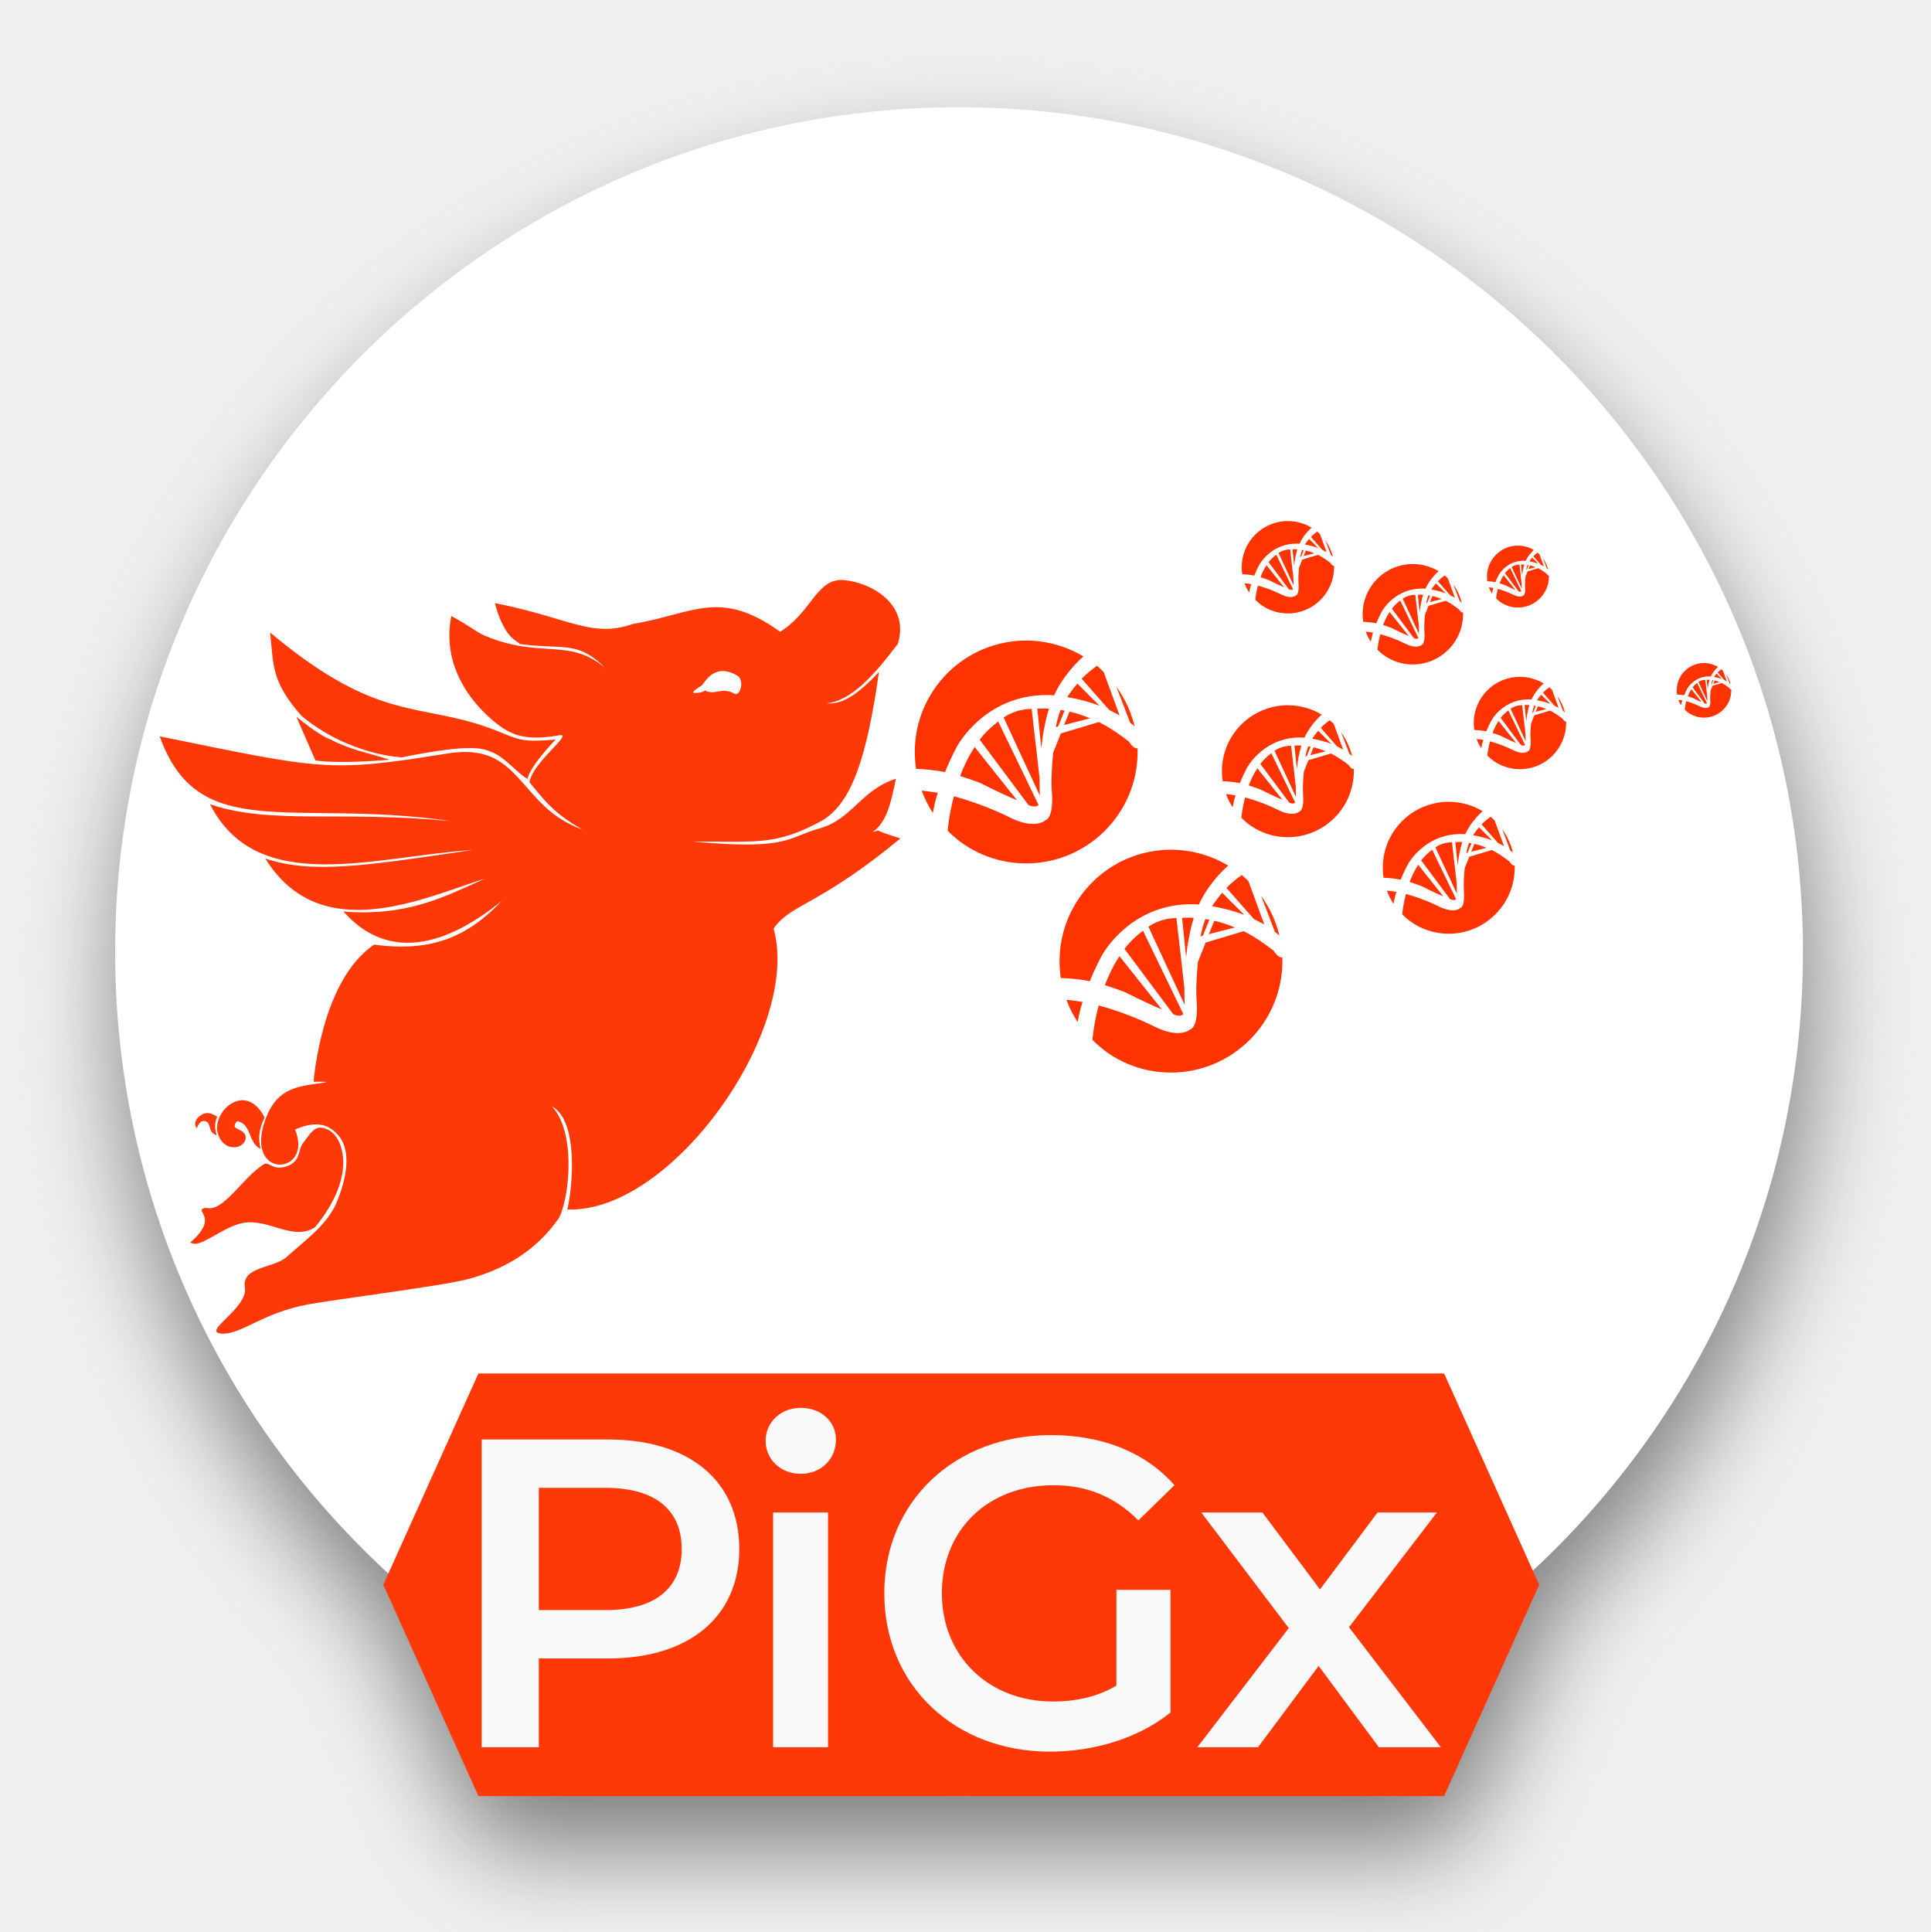
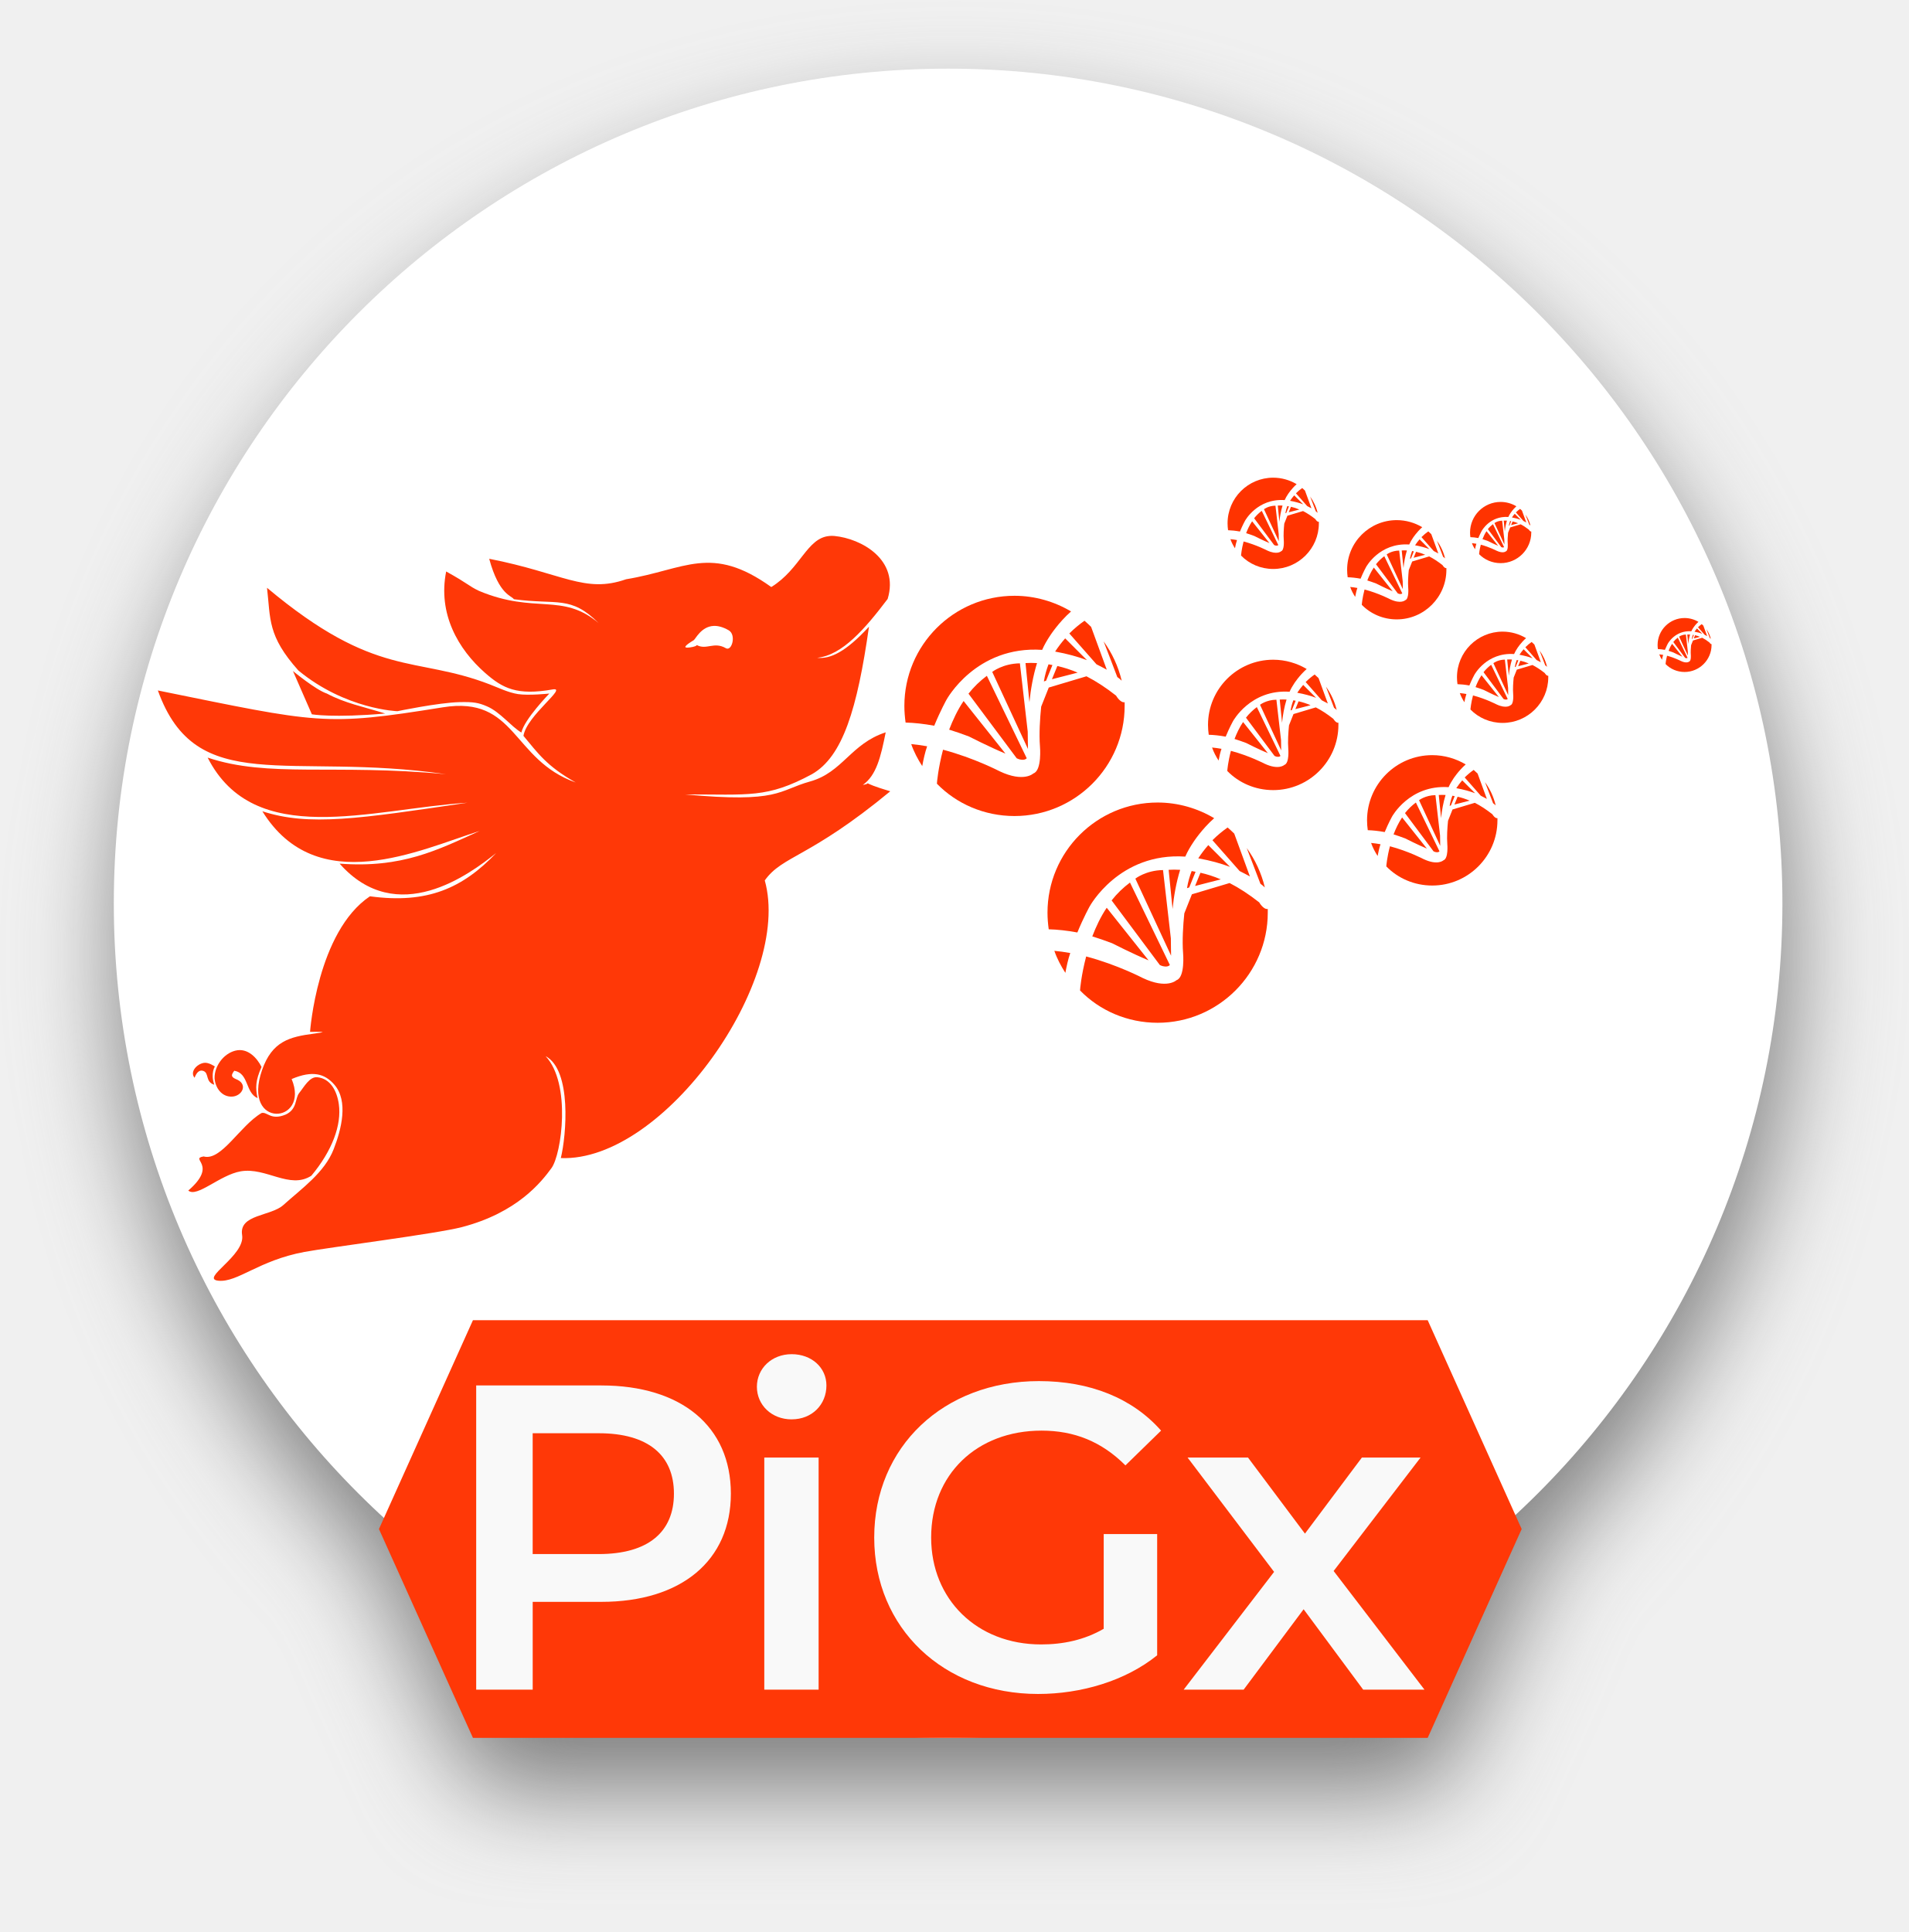
- <svg xmlns="http://www.w3.org/2000/svg" version="1.1" id="svg4485" xml:space="preserve" width="102.199" height="102.244" viewBox="0 0 102.199 102.244">
+ <svg xmlns="http://www.w3.org/2000/svg" version="1.1" id="svg4485" xml:space="preserve" width="102.199" height="103.444" viewBox="0 0 102.199 103.444">
  <defs id="defs4489">
    <clipPath clipPathUnits="userSpaceOnUse" id="clipPath4501">
      <path d="M 0,0 H 124.992 V 144 H 0 Z" id="path4499" style="clip-rule:evenodd" />
    </clipPath>
    <clipPath clipPathUnits="userSpaceOnUse" id="clipPath4525">
      <path d="M 0,0 H 100 V 125 H 0 Z" id="path4523" />
    </clipPath>
    <clipPath clipPathUnits="userSpaceOnUse" id="clipPath4545">
      <path d="M 0,0 H 100 V 125 H 0 Z" id="path4543" />
    </clipPath>
    <clipPath clipPathUnits="userSpaceOnUse" id="clipPath4561">
      <path d="M 0,0 H 100 V 125 H 0 Z" id="path4559" />
    </clipPath>
    <clipPath clipPathUnits="userSpaceOnUse" id="clipPath4577">
      <path d="M 0,0 H 100 V 125 H 0 Z" id="path4575" />
    </clipPath>
    <clipPath clipPathUnits="userSpaceOnUse" id="clipPath4593">
      <path d="M 0,0 H 100 V 125 H 0 Z" id="path4591" />
    </clipPath>
    <clipPath clipPathUnits="userSpaceOnUse" id="clipPath4609">
      <path d="M 0,0 H 100 V 125 H 0 Z" id="path4607" />
    </clipPath>
    <clipPath clipPathUnits="userSpaceOnUse" id="clipPath4625">
      <path d="M 0,0 H 100 V 125 H 0 Z" id="path4623" />
    </clipPath>
    <clipPath clipPathUnits="userSpaceOnUse" id="clipPath4641">
      <path d="M 0,0 H 100 V 125 H 0 Z" id="path4639" />
    </clipPath>
    <clipPath clipPathUnits="userSpaceOnUse" id="clipPath4657">
      <path d="M 0,0 H 100 V 125 H 0 Z" id="path4655" />
    </clipPath>
    <clipPath clipPathUnits="userSpaceOnUse" id="clipPath4673">
      <path d="M 0,0 H 100 V 125 H 0 Z" id="path4671" />
    </clipPath>
    <filter style="color-interpolation-filters:sRGB" id="filter5085" x="-0.072" width="1.144" y="-0.072" height="1.144">
      <feGaussianBlur stdDeviation="2.681" id="feGaussianBlur5087" />
    </filter>
  </defs>
-   <g id="g4493" transform="matrix(1.333333,0,0,-1.333333,-32.45007,181.1392)">
+   <g id="g4493" transform="matrix(1.333333,0,0,-1.333333,-32.45007,179.1392)">
    <g id="g4495">
      <g id="g4497" clip-path="url(#clipPath4501)">
        <path style="fill:#7d7d7d;fill-opacity:1;fill-rule:evenodd;stroke:none;stroke-width:1.333;filter:url(#filter5085)" d="m 94.143,99.246 c -24.652,0 -44.666,20.025 -44.666,44.689 0,13.016 5.576,24.736 14.465,32.906 l -0.27,0.598 5.031,11.184 h 25.439 25.676 l 5.031,-11.184 -0.34,-0.758 c 8.789,-8.163 14.299,-19.813 14.299,-32.746 0,-24.665 -20.014,-44.689 -44.666,-44.689 z" transform="matrix(0.75,0,0,-0.75,-7.94473,203.9638)" id="path4515-7" />
        <path d="m 62.407,131.598 c 18.489,0 33.5,-15.018 33.5,-33.517 0,-18.498 -15.011,-33.516 -33.5,-33.516 -18.489,0 -33.5,15.018 -33.5,33.516 0,18.498 15.011,33.517 33.5,33.517 z" style="fill:#ffffff;fill-opacity:1;fill-rule:evenodd;stroke:none" id="path4515" />
        <g id="g4517" transform="matrix(0.333111,0,0,0.333111,28.907,114.591)">
          <g id="g4519" transform="translate(0,-125)">
            <g id="g4521" />
            <g id="g4535">
              <g clip-path="url(#clipPath4525)" id="g4533">
                <path d="m 86.281,119.719 c -2.749,-0.216 -3.496,-3.985 -7.031,-6.156 -7.259,5.207 -10.39,2.1 -17.5,0.937 -4.99,-1.75 -7.622,0.733 -16.5,2.469 1.202,-4.429 2.752,-4.454 2.969,-4.875 5.266,-0.712 6.83,0.493 10.219,-2.875 -4.399,3.716 -7.652,1.045 -14.406,3.875 -1.336,0.635 -1.171,0.793 -3.969,2.344 -1.015,-5.093 1.431,-9.368 4.719,-12.25 2.092,-1.835 3.824,-2.732 8.125,-1.969 1.863,0.33 -3.144,-3.145 -3.527,-5.598 C 51.084,93.591 52.157,91.974 55.683,90 47.947,92.732 48.55,100.494 39.656,99.062 25.345,96.759 24.79,97.138 5.312,101.094 9.957,88.16 21.012,93.746 40.031,91 26.422,92.271 18.665,90.54 11.312,93 16.943,81.932 30.938,86.796 42.625,87.562 29.625,85.635 23.525,84.689 17.906,86.531 24.491,75.904 36.859,81.872 44.094,84.156 38.992,81.847 34.737,79.649 27.219,80.219 34.142,72.393 42.913,78.949 46.094,81.5 42.091,77.298 37.828,75.331 30.875,76.281 24.515,72.012 23.656,59.938 23.656,59.938 c 0,0 1.367,0.03 1.531,-0.031 -0.091,-0.038 -0.392,-0.096 -1.094,-0.188 -2.897,-0.379 -5.013,-0.914 -6.219,-4.375 -2.504,-7.185 5.838,-6.524 3.562,-1.094 2.566,1.09 4.018,0.628 5.156,-0.688 1.7,-1.965 0.854,-5.359 -0.094,-7.781 -1.098,-2.806 -3.826,-4.707 -6.062,-6.719 -1.531,-1.377 -5.375,-1.105 -4.969,-3.625 0.4,-2.483 -5.156,-5.284 -2.844,-5.5 2.312,-0.216 4.825,2.439 10.344,3.469 2.962,0.553 15.91,2.192 18.978,2.991 6.701,1.745 9.593,5.447 10.812,7.116 1.219,1.669 2.409,10.17 -0.705,13.495 3.174,-1.702 2.499,-9.552 1.831,-12.285 12.45,-0.499 27.938,21.485 24.585,33.471 2.144,3.017 5.363,2.678 15.124,10.743 -4.18,1.258 -1.854,1.013 -3.302,0.771 1.628,1.154 2.157,3.341 2.754,6.338 -4.197,-1.361 -5.192,-4.829 -9.108,-5.921 -3.917,-1.092 -3.641,-2.624 -15.094,-1.562 7.737,0.008 9.891,-0.484 15.312,2.438 3.714,2.121 5.462,7.854 6.875,17.781 -2.807,-3.046 -4.655,-3.918 -6.25,-3.75 3.037,0.301 5.79,3.515 8.5,7.094 1.435,4.709 -3.143,7.287 -6.438,7.594 -0.203,0.019 -0.379,0.014 -0.562,0 z m -67.812,-6.25 c 0.435,-3.783 0.044,-5.778 3.781,-9.969 5.716,-4.708 11.938,-4.906 11.938,-4.906 0,0 4.966,1.038 7.5,1.094 1.689,0.037 2.259,-0.069 3.277,-0.5 1.606,-0.68 2.943,-2.461 4.165,-3.165 0.351,1.591 3.37,4.697 3.37,4.697 0,0 -2.53,-0.262 -3.781,-0.063 -1.171,0.187 -2.266,0.727 -3.375,1.157 -9.105,3.527 -13.689,0.614 -26.875,11.656 z m 53.844,-4.594 c 0.504,0.022 1.115,-0.125 1.812,-0.531 0.938,-0.547 0.37,-2.57 -0.344,-2.156 -1.439,0.833 -2.326,-0.247 -3.5,0.375 -0.047,-0.088 -0.261,-0.201 -0.844,-0.282 -0.943,-0.131 -0.568,0.249 0.469,0.875 0.21,0.127 0.893,1.653 2.406,1.719 z m -50.719,-5.437 2.281,-5.219 c 0,0 2.553,-0.451 8.844,0.094 -2.634,0.827 -4.85,1.239 -7.031,2.406 -1.341,0.439 -4.094,2.719 -4.094,2.719 z m 2.938,-48.969 c -0.937,0.095 -1.596,-1.171 -2.188,-1.906 -0.513,-0.638 -0.213,-1.945 -1.625,-2.594 -1.797,-0.745 -2.203,0.361 -2.906,0.188 -2.63,-1.548 -4.859,-5.834 -6.991,-5.237 -1.748,-0.306 1.814,-0.96 -1.844,-4.112 1.036,-0.9 3.806,1.884 6.321,2.317 3.057,0.526 5.905,-2.215 8.513,-0.531 2.524,3.022 3.663,6.131 3.312,8.625 -0.223,1.589 -1.003,3.089 -2.594,3.25 z" style="fill:#ff3300;fill-opacity:0.97;fill-rule:nonzero;stroke:none" id="path4527" />
                <path d="m 17.334,51.941 c -1.508,0.694 -1.037,3.006 -2.813,3.31 -0.533,-0.674 -0.222,-0.832 0.373,-1.082 1.294,-0.622 0.536,-2 -0.666,-2.038 -1.202,-0.038 -1.988,1.026 -2.082,2.214 -0.024,1.468 1.069,2.953 2.484,3.323 1.51,0.395 2.655,-0.9 3.178,-1.961 -0.734,-1.639 -0.748,-2.529 -0.475,-3.766 z" style="fill:#ff3300;fill-opacity:0.97;fill-rule:nonzero;stroke:none" id="path4529" />
                <path d="m 10.868,56.202 c 0.565,0.092 1.315,-0.44 1.315,-0.44 0,0 -0.543,-0.81 -0.073,-2.2 -1.095,0.351 -0.613,1.377 -1.279,1.65 -0.413,0.169 -0.805,-0.025 -1.096,-0.807 -0.587,0.692 0.239,1.651 1.133,1.797 z" style="fill:#ff3300;fill-opacity:0.97;fill-rule:nonzero;stroke:none" id="path4531" />
              </g>
            </g>
          </g>
        </g>
        <g id="g4537" transform="matrix(0.058176,0,0,0.058176,72.552,108.153)">
          <g id="g4539" transform="translate(0,-125)">
            <g id="g4541" />
            <g id="g4551">
              <g clip-path="url(#clipPath4545)" id="g4549">
                <path d="M 40.9,88.9 55.5,57.4 c 0,1.5 -0.1,4 -0.1,7.1 l -3.2,27.9 c -7,-0.1 -11.3,-3.5 -11.3,-3.5 z m 18.3,3.6 c -1.7,0.1 -3.3,0.1 -4.7,0 l 1.6,-16 c 0.5,5.2 1.5,10.8 3.1,16 z M 23.3,65.3 c 2.6,-0.8 5.2,-1.7 8.1,-2.8 0,0 8.4,-4.3 14.9,-7 L 29.2,77 C 26.7,73.3 24.8,69.2 23.3,65.3 Z m -11,-14.9 c 0.5,2.7 1.1,5.5 2,8.1 -2.2,0.4 -4.4,0.7 -6.5,0.9 1.1,-3.2 2.7,-6.2 4.5,-9 z m 39.6,2.8 c 0,0 2.1,-0.7 3.1,0.4 L 38.7,87.3 C 35.9,85.2 33.4,82.8 31.2,80 L 50.9,53.6 c 0.4,-0.2 0.7,-0.3 1,-0.4 z m 41.9,32.1 c -1.4,5.9 -4,11.4 -7.4,16.1 2,-5.1 4.1,-10.7 5.6,-14.6 0.6,-0.4 1.3,-1 1.8,-1.5 z m -2.3,-6.1 c -4.2,3.3 -8.2,5.9 -12.1,7.9 L 64,82.5 60.9,74.7 C 60.4,69.8 60,63.6 60.4,58.5 c 0,0 0.9,-9.9 -2.7,-11.1 0,0 -3.9,-3.8 -13.8,0.9 0,0 -10.3,5.4 -23.1,8.8 C 18.8,49.5 18.3,43.7 18.3,43.2 26.3,35 37.6,30 50,30 c 24.8,0 45,20.2 45,45 0,0.5 0,1 0,1.5 -1.8,-0.3 -3.5,2.7 -3.5,2.7 z M 61.3,97.9 c 0.9,2.1 2.1,4.1 3.3,5.9 0,0 3.4,5.3 8.5,9.8 C 66.4,117.6 58.4,120 50,120 25.1,120 5,99.8 5,75 5,72.6 5.2,70.4 5.5,68.2 9,68.1 12.9,67.7 17.2,66.9 c 2.6,6.3 5,10.6 5,10.6 0,0 12,22.2 39.1,20.4 z M 62,85 l 0.9,0.3 2.6,6.4 c -0.6,0.1 -1,0.2 -1.6,0.3 -0.8,-2.1 -1.5,-4.5 -1.9,-7 z m 5.5,6.3 -2.2,-5.4 10.5,2.7 c -2.8,1.2 -5.6,2.1 -8.3,2.7 z m 3.2,11.3 c -1.4,-1.6 -2.8,-3.4 -4.1,-5.4 5,-0.9 9.3,-2.1 13,-3.5 z m 17,-12.8 -6.4,17.5 c -0.9,0.9 -1.8,1.7 -2.7,2.5 -2,-1.4 -4.1,-3.1 -6.2,-5.2 L 83.5,92 c 1.6,-0.8 3.1,-1.6 4.2,-2.2 z" style="fill:#ff3300;fill-opacity:1;fill-rule:nonzero;stroke:none" id="path4547" />
              </g>
            </g>
          </g>
        </g>
        <g id="g4553" transform="matrix(0.058176,0,0,0.058176,78.9376,104.321)">
          <g id="g4555" transform="translate(0,-125)">
            <g id="g4557" />
            <g id="g4567">
              <g clip-path="url(#clipPath4561)" id="g4565">
                <path d="M 40.9,88.9 55.5,57.4 c 0,1.5 -0.1,4 -0.1,7.1 l -3.2,27.9 c -7,-0.1 -11.3,-3.5 -11.3,-3.5 z m 18.3,3.6 c -1.7,0.1 -3.3,0.1 -4.7,0 l 1.6,-16 c 0.5,5.2 1.5,10.8 3.1,16 z M 23.3,65.3 c 2.6,-0.8 5.2,-1.7 8.1,-2.8 0,0 8.4,-4.3 14.9,-7 L 29.2,77 C 26.7,73.3 24.8,69.2 23.3,65.3 Z m -11,-14.9 c 0.5,2.7 1.1,5.5 2,8.1 -2.2,0.4 -4.4,0.7 -6.5,0.9 1.1,-3.2 2.7,-6.2 4.5,-9 z m 39.6,2.8 c 0,0 2.1,-0.7 3.1,0.4 L 38.7,87.3 C 35.9,85.2 33.4,82.8 31.2,80 L 50.9,53.6 c 0.4,-0.2 0.7,-0.3 1,-0.4 z m 41.9,32.1 c -1.4,5.9 -4,11.4 -7.4,16.1 2,-5.1 4.1,-10.7 5.6,-14.6 0.6,-0.4 1.3,-1 1.8,-1.5 z m -2.3,-6.1 c -4.2,3.3 -8.2,5.9 -12.1,7.9 L 64,82.5 60.9,74.7 C 60.4,69.8 60,63.6 60.4,58.5 c 0,0 0.9,-9.9 -2.7,-11.1 0,0 -3.9,-3.8 -13.8,0.9 0,0 -10.3,5.4 -23.1,8.8 C 18.8,49.5 18.3,43.7 18.3,43.2 26.3,35 37.6,30 50,30 c 24.8,0 45,20.2 45,45 0,0.5 0,1 0,1.5 -1.8,-0.3 -3.5,2.7 -3.5,2.7 z M 61.3,97.9 c 0.9,2.1 2.1,4.1 3.3,5.9 0,0 3.4,5.3 8.5,9.8 C 66.4,117.6 58.4,120 50,120 25.1,120 5,99.8 5,75 5,72.6 5.2,70.4 5.5,68.2 9,68.1 12.9,67.7 17.2,66.9 c 2.6,6.3 5,10.6 5,10.6 0,0 12,22.2 39.1,20.4 z M 62,85 l 0.9,0.3 2.6,6.4 c -0.6,0.1 -1,0.2 -1.6,0.3 -0.8,-2.1 -1.5,-4.5 -1.9,-7 z m 5.5,6.3 -2.2,-5.4 10.5,2.7 c -2.8,1.2 -5.6,2.1 -8.3,2.7 z m 3.2,11.3 c -1.4,-1.6 -2.8,-3.4 -4.1,-5.4 5,-0.9 9.3,-2.1 13,-3.5 z m 17,-12.8 -6.4,17.5 c -0.9,0.9 -1.8,1.7 -2.7,2.5 -2,-1.4 -4.1,-3.1 -6.2,-5.2 L 83.5,92 c 1.6,-0.8 3.1,-1.6 4.2,-2.2 z" style="fill:#ff3300;fill-opacity:1;fill-rule:nonzero;stroke:none" id="path4563" />
              </g>
            </g>
          </g>
        </g>
        <g id="g4569" transform="matrix(0.024073,0,0,0.024073,90.7746,109.657)">
          <g id="g4571" transform="translate(0,-125)">
            <g id="g4573" />
            <g id="g4583">
              <g clip-path="url(#clipPath4577)" id="g4581">
                <path d="M 40.9,88.9 55.5,57.4 c 0,1.5 -0.1,4 -0.1,7.1 l -3.2,27.9 c -7,-0.1 -11.3,-3.5 -11.3,-3.5 z m 18.3,3.6 c -1.7,0.1 -3.3,0.1 -4.7,0 l 1.6,-16 c 0.5,5.2 1.5,10.8 3.1,16 z M 23.3,65.3 c 2.6,-0.8 5.2,-1.7 8.1,-2.8 0,0 8.4,-4.3 14.9,-7 L 29.2,77 C 26.7,73.3 24.8,69.2 23.3,65.3 Z m -11,-14.9 c 0.5,2.7 1.1,5.5 2,8.1 -2.2,0.4 -4.4,0.7 -6.5,0.9 1.1,-3.2 2.7,-6.2 4.5,-9 z m 39.6,2.8 c 0,0 2.1,-0.7 3.1,0.4 L 38.7,87.3 C 35.9,85.2 33.4,82.8 31.2,80 L 50.9,53.6 c 0.4,-0.2 0.7,-0.3 1,-0.4 z m 41.9,32.1 c -1.4,5.9 -4,11.4 -7.4,16.1 2,-5.1 4.1,-10.7 5.6,-14.6 0.6,-0.4 1.3,-1 1.8,-1.5 z m -2.3,-6.1 c -4.2,3.3 -8.2,5.9 -12.1,7.9 L 64,82.5 60.9,74.7 C 60.4,69.8 60,63.6 60.4,58.5 c 0,0 0.9,-9.9 -2.7,-11.1 0,0 -3.9,-3.8 -13.8,0.9 0,0 -10.3,5.4 -23.1,8.8 C 18.8,49.5 18.3,43.7 18.3,43.2 26.3,35 37.6,30 50,30 c 24.8,0 45,20.2 45,45 0,0.5 0,1 0,1.5 -1.8,-0.3 -3.5,2.7 -3.5,2.7 z M 61.3,97.9 c 0.9,2.1 2.1,4.1 3.3,5.9 0,0 3.4,5.3 8.5,9.8 C 66.4,117.6 58.4,120 50,120 25.1,120 5,99.8 5,75 5,72.6 5.2,70.4 5.5,68.2 9,68.1 12.9,67.7 17.2,66.9 c 2.6,6.3 5,10.6 5,10.6 0,0 12,22.2 39.1,20.4 z M 62,85 l 0.9,0.3 2.6,6.4 c -0.6,0.1 -1,0.2 -1.6,0.3 -0.8,-2.1 -1.5,-4.5 -1.9,-7 z m 5.5,6.3 -2.2,-5.4 10.5,2.7 c -2.8,1.2 -5.6,2.1 -8.3,2.7 z m 3.2,11.3 c -1.4,-1.6 -2.8,-3.4 -4.1,-5.4 5,-0.9 9.3,-2.1 13,-3.5 z m 17,-12.8 -6.4,17.5 c -0.9,0.9 -1.8,1.7 -2.7,2.5 -2,-1.4 -4.1,-3.1 -6.2,-5.2 L 83.5,92 c 1.6,-0.8 3.1,-1.6 4.2,-2.2 z" style="fill:#ff3300;fill-opacity:1;fill-rule:nonzero;stroke:none" id="path4579" />
              </g>
            </g>
          </g>
        </g>
        <g id="g4585" transform="matrix(0.027311,0,0,0.027311,83.2279,114.335)">
          <g id="g4587" transform="translate(0,-125)">
            <g id="g4589" />
            <g id="g4599">
              <g clip-path="url(#clipPath4593)" id="g4597">
                <path d="M 40.9,88.9 55.5,57.4 c 0,1.5 -0.1,4 -0.1,7.1 l -3.2,27.9 c -7,-0.1 -11.3,-3.5 -11.3,-3.5 z m 18.3,3.6 c -1.7,0.1 -3.3,0.1 -4.7,0 l 1.6,-16 c 0.5,5.2 1.5,10.8 3.1,16 z M 23.3,65.3 c 2.6,-0.8 5.2,-1.7 8.1,-2.8 0,0 8.4,-4.3 14.9,-7 L 29.2,77 C 26.7,73.3 24.8,69.2 23.3,65.3 Z m -11,-14.9 c 0.5,2.7 1.1,5.5 2,8.1 -2.2,0.4 -4.4,0.7 -6.5,0.9 1.1,-3.2 2.7,-6.2 4.5,-9 z m 39.6,2.8 c 0,0 2.1,-0.7 3.1,0.4 L 38.7,87.3 C 35.9,85.2 33.4,82.8 31.2,80 L 50.9,53.6 c 0.4,-0.2 0.7,-0.3 1,-0.4 z m 41.9,32.1 c -1.4,5.9 -4,11.4 -7.4,16.1 2,-5.1 4.1,-10.7 5.6,-14.6 0.6,-0.4 1.3,-1 1.8,-1.5 z m -2.3,-6.1 c -4.2,3.3 -8.2,5.9 -12.1,7.9 L 64,82.5 60.9,74.7 C 60.4,69.8 60,63.6 60.4,58.5 c 0,0 0.9,-9.9 -2.7,-11.1 0,0 -3.9,-3.8 -13.8,0.9 0,0 -10.3,5.4 -23.1,8.8 C 18.8,49.5 18.3,43.7 18.3,43.2 26.3,35 37.6,30 50,30 c 24.8,0 45,20.2 45,45 0,0.5 0,1 0,1.5 -1.8,-0.3 -3.5,2.7 -3.5,2.7 z M 61.3,97.9 c 0.9,2.1 2.1,4.1 3.3,5.9 0,0 3.4,5.3 8.5,9.8 C 66.4,117.6 58.4,120 50,120 25.1,120 5,99.8 5,75 5,72.6 5.2,70.4 5.5,68.2 9,68.1 12.9,67.7 17.2,66.9 c 2.6,6.3 5,10.6 5,10.6 0,0 12,22.2 39.1,20.4 z M 62,85 l 0.9,0.3 2.6,6.4 c -0.6,0.1 -1,0.2 -1.6,0.3 -0.8,-2.1 -1.5,-4.5 -1.9,-7 z m 5.5,6.3 -2.2,-5.4 10.5,2.7 c -2.8,1.2 -5.6,2.1 -8.3,2.7 z m 3.2,11.3 c -1.4,-1.6 -2.8,-3.4 -4.1,-5.4 5,-0.9 9.3,-2.1 13,-3.5 z m 17,-12.8 -6.4,17.5 c -0.9,0.9 -1.8,1.7 -2.7,2.5 -2,-1.4 -4.1,-3.1 -6.2,-5.2 L 83.5,92 c 1.6,-0.8 3.1,-1.6 4.2,-2.2 z" style="fill:#ff3300;fill-opacity:1;fill-rule:nonzero;stroke:none" id="path4595" />
              </g>
            </g>
          </g>
        </g>
        <g id="g4601" transform="matrix(0.044286,0,0,0.044286,78.2072,113.689)">
          <g id="g4603" transform="translate(0,-125)">
            <g id="g4605" />
            <g id="g4615">
              <g clip-path="url(#clipPath4609)" id="g4613">
                <path d="M 40.9,88.9 55.5,57.4 c 0,1.5 -0.1,4 -0.1,7.1 l -3.2,27.9 c -7,-0.1 -11.3,-3.5 -11.3,-3.5 z m 18.3,3.6 c -1.7,0.1 -3.3,0.1 -4.7,0 l 1.6,-16 c 0.5,5.2 1.5,10.8 3.1,16 z M 23.3,65.3 c 2.6,-0.8 5.2,-1.7 8.1,-2.8 0,0 8.4,-4.3 14.9,-7 L 29.2,77 C 26.7,73.3 24.8,69.2 23.3,65.3 Z m -11,-14.9 c 0.5,2.7 1.1,5.5 2,8.1 -2.2,0.4 -4.4,0.7 -6.5,0.9 1.1,-3.2 2.7,-6.2 4.5,-9 z m 39.6,2.8 c 0,0 2.1,-0.7 3.1,0.4 L 38.7,87.3 C 35.9,85.2 33.4,82.8 31.2,80 L 50.9,53.6 c 0.4,-0.2 0.7,-0.3 1,-0.4 z m 41.9,32.1 c -1.4,5.9 -4,11.4 -7.4,16.1 2,-5.1 4.1,-10.7 5.6,-14.6 0.6,-0.4 1.3,-1 1.8,-1.5 z m -2.3,-6.1 c -4.2,3.3 -8.2,5.9 -12.1,7.9 L 64,82.5 60.9,74.7 C 60.4,69.8 60,63.6 60.4,58.5 c 0,0 0.9,-9.9 -2.7,-11.1 0,0 -3.9,-3.8 -13.8,0.9 0,0 -10.3,5.4 -23.1,8.8 C 18.8,49.5 18.3,43.7 18.3,43.2 26.3,35 37.6,30 50,30 c 24.8,0 45,20.2 45,45 0,0.5 0,1 0,1.5 -1.8,-0.3 -3.5,2.7 -3.5,2.7 z M 61.3,97.9 c 0.9,2.1 2.1,4.1 3.3,5.9 0,0 3.4,5.3 8.5,9.8 C 66.4,117.6 58.4,120 50,120 25.1,120 5,99.8 5,75 5,72.6 5.2,70.4 5.5,68.2 9,68.1 12.9,67.7 17.2,66.9 c 2.6,6.3 5,10.6 5,10.6 0,0 12,22.2 39.1,20.4 z M 62,85 l 0.9,0.3 2.6,6.4 c -0.6,0.1 -1,0.2 -1.6,0.3 -0.8,-2.1 -1.5,-4.5 -1.9,-7 z m 5.5,6.3 -2.2,-5.4 10.5,2.7 c -2.8,1.2 -5.6,2.1 -8.3,2.7 z m 3.2,11.3 c -1.4,-1.6 -2.8,-3.4 -4.1,-5.4 5,-0.9 9.3,-2.1 13,-3.5 z m 17,-12.8 -6.4,17.5 c -0.9,0.9 -1.8,1.7 -2.7,2.5 -2,-1.4 -4.1,-3.1 -6.2,-5.2 L 83.5,92 c 1.6,-0.8 3.1,-1.6 4.2,-2.2 z" style="fill:#ff3300;fill-opacity:1;fill-rule:nonzero;stroke:none" id="path4611" />
              </g>
            </g>
          </g>
        </g>
        <g id="g4617" transform="matrix(0.098272,0,0,0.098272,60.1593,110.921)">
          <g id="g4619" transform="translate(0,-125)">
            <g id="g4621" />
            <g id="g4631">
              <g clip-path="url(#clipPath4625)" id="g4629">
                <path d="M 40.9,88.9 55.5,57.4 c 0,1.5 -0.1,4 -0.1,7.1 l -3.2,27.9 c -7,-0.1 -11.3,-3.5 -11.3,-3.5 z m 18.3,3.6 c -1.7,0.1 -3.3,0.1 -4.7,0 l 1.6,-16 c 0.5,5.2 1.5,10.8 3.1,16 z M 23.3,65.3 c 2.6,-0.8 5.2,-1.7 8.1,-2.8 0,0 8.4,-4.3 14.9,-7 L 29.2,77 C 26.7,73.3 24.8,69.2 23.3,65.3 Z m -11,-14.9 c 0.5,2.7 1.1,5.5 2,8.1 -2.2,0.4 -4.4,0.7 -6.5,0.9 1.1,-3.2 2.7,-6.2 4.5,-9 z m 39.6,2.8 c 0,0 2.1,-0.7 3.1,0.4 L 38.7,87.3 C 35.9,85.2 33.4,82.8 31.2,80 L 50.9,53.6 c 0.4,-0.2 0.7,-0.3 1,-0.4 z m 41.9,32.1 c -1.4,5.9 -4,11.4 -7.4,16.1 2,-5.1 4.1,-10.7 5.6,-14.6 0.6,-0.4 1.3,-1 1.8,-1.5 z m -2.3,-6.1 c -4.2,3.3 -8.2,5.9 -12.1,7.9 L 64,82.5 60.9,74.7 C 60.4,69.8 60,63.6 60.4,58.5 c 0,0 0.9,-9.9 -2.7,-11.1 0,0 -3.9,-3.8 -13.8,0.9 0,0 -10.3,5.4 -23.1,8.8 C 18.8,49.5 18.3,43.7 18.3,43.2 26.3,35 37.6,30 50,30 c 24.8,0 45,20.2 45,45 0,0.5 0,1 0,1.5 -1.8,-0.3 -3.5,2.7 -3.5,2.7 z M 61.3,97.9 c 0.9,2.1 2.1,4.1 3.3,5.9 0,0 3.4,5.3 8.5,9.8 C 66.4,117.6 58.4,120 50,120 25.1,120 5,99.8 5,75 5,72.6 5.2,70.4 5.5,68.2 9,68.1 12.9,67.7 17.2,66.9 c 2.6,6.3 5,10.6 5,10.6 0,0 12,22.2 39.1,20.4 z M 62,85 l 0.9,0.3 2.6,6.4 c -0.6,0.1 -1,0.2 -1.6,0.3 -0.8,-2.1 -1.5,-4.5 -1.9,-7 z m 5.5,6.3 -2.2,-5.4 10.5,2.7 c -2.8,1.2 -5.6,2.1 -8.3,2.7 z m 3.2,11.3 c -1.4,-1.6 -2.8,-3.4 -4.1,-5.4 5,-0.9 9.3,-2.1 13,-3.5 z m 17,-12.8 -6.4,17.5 c -0.9,0.9 -1.8,1.7 -2.7,2.5 -2,-1.4 -4.1,-3.1 -6.2,-5.2 L 83.5,92 c 1.6,-0.8 3.1,-1.6 4.2,-2.2 z" style="fill:#ff3300;fill-opacity:1;fill-rule:nonzero;stroke:none" id="path4627" />
              </g>
            </g>
          </g>
        </g>
        <g id="g4633" transform="matrix(0.098272,0,0,0.098272,65.9064,102.619)">
          <g id="g4635" transform="translate(0,-125)">
            <g id="g4637" />
            <g id="g4647">
              <g clip-path="url(#clipPath4641)" id="g4645">
                <path d="M 40.9,88.9 55.5,57.4 c 0,1.5 -0.1,4 -0.1,7.1 l -3.2,27.9 c -7,-0.1 -11.3,-3.5 -11.3,-3.5 z m 18.3,3.6 c -1.7,0.1 -3.3,0.1 -4.7,0 l 1.6,-16 c 0.5,5.2 1.5,10.8 3.1,16 z M 23.3,65.3 c 2.6,-0.8 5.2,-1.7 8.1,-2.8 0,0 8.4,-4.3 14.9,-7 L 29.2,77 C 26.7,73.3 24.8,69.2 23.3,65.3 Z m -11,-14.9 c 0.5,2.7 1.1,5.5 2,8.1 -2.2,0.4 -4.4,0.7 -6.5,0.9 1.1,-3.2 2.7,-6.2 4.5,-9 z m 39.6,2.8 c 0,0 2.1,-0.7 3.1,0.4 L 38.7,87.3 C 35.9,85.2 33.4,82.8 31.2,80 L 50.9,53.6 c 0.4,-0.2 0.7,-0.3 1,-0.4 z m 41.9,32.1 c -1.4,5.9 -4,11.4 -7.4,16.1 2,-5.1 4.1,-10.7 5.6,-14.6 0.6,-0.4 1.3,-1 1.8,-1.5 z m -2.3,-6.1 c -4.2,3.3 -8.2,5.9 -12.1,7.9 L 64,82.5 60.9,74.7 C 60.4,69.8 60,63.6 60.4,58.5 c 0,0 0.9,-9.9 -2.7,-11.1 0,0 -3.9,-3.8 -13.8,0.9 0,0 -10.3,5.4 -23.1,8.8 C 18.8,49.5 18.3,43.7 18.3,43.2 26.3,35 37.6,30 50,30 c 24.8,0 45,20.2 45,45 0,0.5 0,1 0,1.5 -1.8,-0.3 -3.5,2.7 -3.5,2.7 z M 61.3,97.9 c 0.9,2.1 2.1,4.1 3.3,5.9 0,0 3.4,5.3 8.5,9.8 C 66.4,117.6 58.4,120 50,120 25.1,120 5,99.8 5,75 5,72.6 5.2,70.4 5.5,68.2 9,68.1 12.9,67.7 17.2,66.9 c 2.6,6.3 5,10.6 5,10.6 0,0 12,22.2 39.1,20.4 z M 62,85 l 0.9,0.3 2.6,6.4 c -0.6,0.1 -1,0.2 -1.6,0.3 -0.8,-2.1 -1.5,-4.5 -1.9,-7 z m 5.5,6.3 -2.2,-5.4 10.5,2.7 c -2.8,1.2 -5.6,2.1 -8.3,2.7 z m 3.2,11.3 c -1.4,-1.6 -2.8,-3.4 -4.1,-5.4 5,-0.9 9.3,-2.1 13,-3.5 z m 17,-12.8 -6.4,17.5 c -0.9,0.9 -1.8,1.7 -2.7,2.5 -2,-1.4 -4.1,-3.1 -6.2,-5.2 L 83.5,92 c 1.6,-0.8 3.1,-1.6 4.2,-2.2 z" style="fill:#ff3300;fill-opacity:1;fill-rule:nonzero;stroke:none" id="path4643" />
              </g>
            </g>
          </g>
        </g>
        <g id="g4649" transform="matrix(0.040731,0,0,0.040731,73.4243,115.376)">
          <g id="g4651" transform="translate(0,-125)">
            <g id="g4653" />
            <g id="g4663">
              <g clip-path="url(#clipPath4657)" id="g4661">
                <path d="M 40.9,88.9 55.5,57.4 c 0,1.5 -0.1,4 -0.1,7.1 l -3.2,27.9 c -7,-0.1 -11.3,-3.5 -11.3,-3.5 z m 18.3,3.6 c -1.7,0.1 -3.3,0.1 -4.7,0 l 1.6,-16 c 0.5,5.2 1.5,10.8 3.1,16 z M 23.3,65.3 c 2.6,-0.8 5.2,-1.7 8.1,-2.8 0,0 8.4,-4.3 14.9,-7 L 29.2,77 C 26.7,73.3 24.8,69.2 23.3,65.3 Z m -11,-14.9 c 0.5,2.7 1.1,5.5 2,8.1 -2.2,0.4 -4.4,0.7 -6.5,0.9 1.1,-3.2 2.7,-6.2 4.5,-9 z m 39.6,2.8 c 0,0 2.1,-0.7 3.1,0.4 L 38.7,87.3 C 35.9,85.2 33.4,82.8 31.2,80 L 50.9,53.6 c 0.4,-0.2 0.7,-0.3 1,-0.4 z m 41.9,32.1 c -1.4,5.9 -4,11.4 -7.4,16.1 2,-5.1 4.1,-10.7 5.6,-14.6 0.6,-0.4 1.3,-1 1.8,-1.5 z m -2.3,-6.1 c -4.2,3.3 -8.2,5.9 -12.1,7.9 L 64,82.5 60.9,74.7 C 60.4,69.8 60,63.6 60.4,58.5 c 0,0 0.9,-9.9 -2.7,-11.1 0,0 -3.9,-3.8 -13.8,0.9 0,0 -10.3,5.4 -23.1,8.8 C 18.8,49.5 18.3,43.7 18.3,43.2 26.3,35 37.6,30 50,30 c 24.8,0 45,20.2 45,45 0,0.5 0,1 0,1.5 -1.8,-0.3 -3.5,2.7 -3.5,2.7 z M 61.3,97.9 c 0.9,2.1 2.1,4.1 3.3,5.9 0,0 3.4,5.3 8.5,9.8 C 66.4,117.6 58.4,120 50,120 25.1,120 5,99.8 5,75 5,72.6 5.2,70.4 5.5,68.2 9,68.1 12.9,67.7 17.2,66.9 c 2.6,6.3 5,10.6 5,10.6 0,0 12,22.2 39.1,20.4 z M 62,85 l 0.9,0.3 2.6,6.4 c -0.6,0.1 -1,0.2 -1.6,0.3 -0.8,-2.1 -1.5,-4.5 -1.9,-7 z m 5.5,6.3 -2.2,-5.4 10.5,2.7 c -2.8,1.2 -5.6,2.1 -8.3,2.7 z m 3.2,11.3 c -1.4,-1.6 -2.8,-3.4 -4.1,-5.4 5,-0.9 9.3,-2.1 13,-3.5 z m 17,-12.8 -6.4,17.5 c -0.9,0.9 -1.8,1.7 -2.7,2.5 -2,-1.4 -4.1,-3.1 -6.2,-5.2 L 83.5,92 c 1.6,-0.8 3.1,-1.6 4.2,-2.2 z" style="fill:#ff3300;fill-opacity:1;fill-rule:nonzero;stroke:none" id="path4659" />
              </g>
            </g>
          </g>
        </g>
        <g id="g4665" transform="matrix(0.040731,0,0,0.040731,82.6358,109.194)">
          <g id="g4667" transform="translate(0,-125)">
            <g id="g4669" />
            <g id="g4679">
              <g clip-path="url(#clipPath4673)" id="g4677">
                <path d="M 40.9,88.9 55.5,57.4 c 0,1.5 -0.1,4 -0.1,7.1 l -3.2,27.9 c -7,-0.1 -11.3,-3.5 -11.3,-3.5 z m 18.3,3.6 c -1.7,0.1 -3.3,0.1 -4.7,0 l 1.6,-16 c 0.5,5.2 1.5,10.8 3.1,16 z M 23.3,65.3 c 2.6,-0.8 5.2,-1.7 8.1,-2.8 0,0 8.4,-4.3 14.9,-7 L 29.2,77 C 26.7,73.3 24.8,69.2 23.3,65.3 Z m -11,-14.9 c 0.5,2.7 1.1,5.5 2,8.1 -2.2,0.4 -4.4,0.7 -6.5,0.9 1.1,-3.2 2.7,-6.2 4.5,-9 z m 39.6,2.8 c 0,0 2.1,-0.7 3.1,0.4 L 38.7,87.3 C 35.9,85.2 33.4,82.8 31.2,80 L 50.9,53.6 c 0.4,-0.2 0.7,-0.3 1,-0.4 z m 41.9,32.1 c -1.4,5.9 -4,11.4 -7.4,16.1 2,-5.1 4.1,-10.7 5.6,-14.6 0.6,-0.4 1.3,-1 1.8,-1.5 z m -2.3,-6.1 c -4.2,3.3 -8.2,5.9 -12.1,7.9 L 64,82.5 60.9,74.7 C 60.4,69.8 60,63.6 60.4,58.5 c 0,0 0.9,-9.9 -2.7,-11.1 0,0 -3.9,-3.8 -13.8,0.9 0,0 -10.3,5.4 -23.1,8.8 C 18.8,49.5 18.3,43.7 18.3,43.2 26.3,35 37.6,30 50,30 c 24.8,0 45,20.2 45,45 0,0.5 0,1 0,1.5 -1.8,-0.3 -3.5,2.7 -3.5,2.7 z M 61.3,97.9 c 0.9,2.1 2.1,4.1 3.3,5.9 0,0 3.4,5.3 8.5,9.8 C 66.4,117.6 58.4,120 50,120 25.1,120 5,99.8 5,75 5,72.6 5.2,70.4 5.5,68.2 9,68.1 12.9,67.7 17.2,66.9 c 2.6,6.3 5,10.6 5,10.6 0,0 12,22.2 39.1,20.4 z M 62,85 l 0.9,0.3 2.6,6.4 c -0.6,0.1 -1,0.2 -1.6,0.3 -0.8,-2.1 -1.5,-4.5 -1.9,-7 z m 5.5,6.3 -2.2,-5.4 10.5,2.7 c -2.8,1.2 -5.6,2.1 -8.3,2.7 z m 3.2,11.3 c -1.4,-1.6 -2.8,-3.4 -4.1,-5.4 5,-0.9 9.3,-2.1 13,-3.5 z m 17,-12.8 -6.4,17.5 c -0.9,0.9 -1.8,1.7 -2.7,2.5 -2,-1.4 -4.1,-3.1 -6.2,-5.2 L 83.5,92 c 1.6,-0.8 3.1,-1.6 4.2,-2.2 z" style="fill:#ff3300;fill-opacity:1;fill-rule:nonzero;stroke:none" id="path4675" />
              </g>
            </g>
          </g>
        </g>
        <path d="m 43.328,64.566 -3.774,8.387 3.774,8.387 h 38.335 l 3.774,-8.387 -3.774,-8.387 z" style="fill:#ff3807;fill-opacity:1;fill-rule:evenodd;stroke:none" id="path4681" />
        <path d="M 48.484,78.72 H 43.458 V 66.504 h 2.269 v 3.525 h 2.757 c 3.211,0 5.2,1.658 5.2,4.345 0,2.705 -1.989,4.345 -5.2,4.345 z m -0.105,-6.771 h -2.653 v 4.851 h 2.653 c 1.989,0 3.019,-0.89 3.019,-2.426 0,-1.536 -1.03,-2.426 -3.019,-2.426 z" style="font-style:normal;font-variant:normal;font-weight:600;font-stretch:normal;font-size:medium;font-family:Montserrat;-inkscape-font-specification:'Montserrat Semi-Bold';writing-mode:lr-tb;fill:#f9f9f9;fill-opacity:1;fill-rule:nonzero;stroke:none;stroke-width:0.965" id="path4586" />
        <path d="m 56.125,77.358 c 0.82,0 1.396,0.593 1.396,1.361 0,0.715 -0.593,1.256 -1.396,1.256 -0.803,0 -1.396,-0.576 -1.396,-1.309 0,-0.733 0.593,-1.309 1.396,-1.309 z M 55.026,66.504 h 2.181 v 9.319 h -2.181 z" style="font-style:normal;font-variant:normal;font-weight:600;font-stretch:normal;font-size:medium;font-family:Montserrat;-inkscape-font-specification:'Montserrat Semi-Bold';writing-mode:lr-tb;fill:#f9f9f9;fill-opacity:1;fill-rule:nonzero;stroke:none;stroke-width:0.965" id="path4588" />
        <path d="m 68.654,68.947 c -0.785,-0.454 -1.64,-0.628 -2.513,-0.628 -2.583,0 -4.415,1.815 -4.415,4.293 0,2.53 1.832,4.293 4.433,4.293 1.309,0 2.408,-0.436 3.368,-1.396 l 1.431,1.396 c -1.152,1.309 -2.862,1.989 -4.904,1.989 -3.822,0 -6.614,-2.635 -6.614,-6.282 0,-3.647 2.792,-6.282 6.579,-6.282 1.728,0 3.508,0.524 4.782,1.553 v 4.869 h -2.146 z" style="font-style:normal;font-variant:normal;font-weight:600;font-stretch:normal;font-size:medium;font-family:Montserrat;-inkscape-font-specification:'Montserrat Semi-Bold';writing-mode:lr-tb;fill:#f9f9f9;fill-opacity:1;fill-rule:nonzero;stroke:none;stroke-width:0.965" id="path4590" />
        <path d="m 81.534,66.504 -3.647,4.764 3.49,4.555 h -2.356 l -2.286,-3.054 -2.286,3.054 h -2.426 l 3.473,-4.59 -3.63,-4.729 h 2.408 l 2.408,3.228 2.391,-3.228 z" style="font-style:normal;font-variant:normal;font-weight:600;font-stretch:normal;font-size:medium;font-family:Montserrat;-inkscape-font-specification:'Montserrat Semi-Bold';writing-mode:lr-tb;fill:#f9f9f9;fill-opacity:1;fill-rule:nonzero;stroke:none;stroke-width:0.965" id="path4592" />
        <g id="g4711" transform="rotate(30.16752,-211.166,41.28589)">
          <g id="g4713" transform="translate(9.27267,-130.341)" />
        </g>
      </g>
    </g>
  </g>
</svg>
